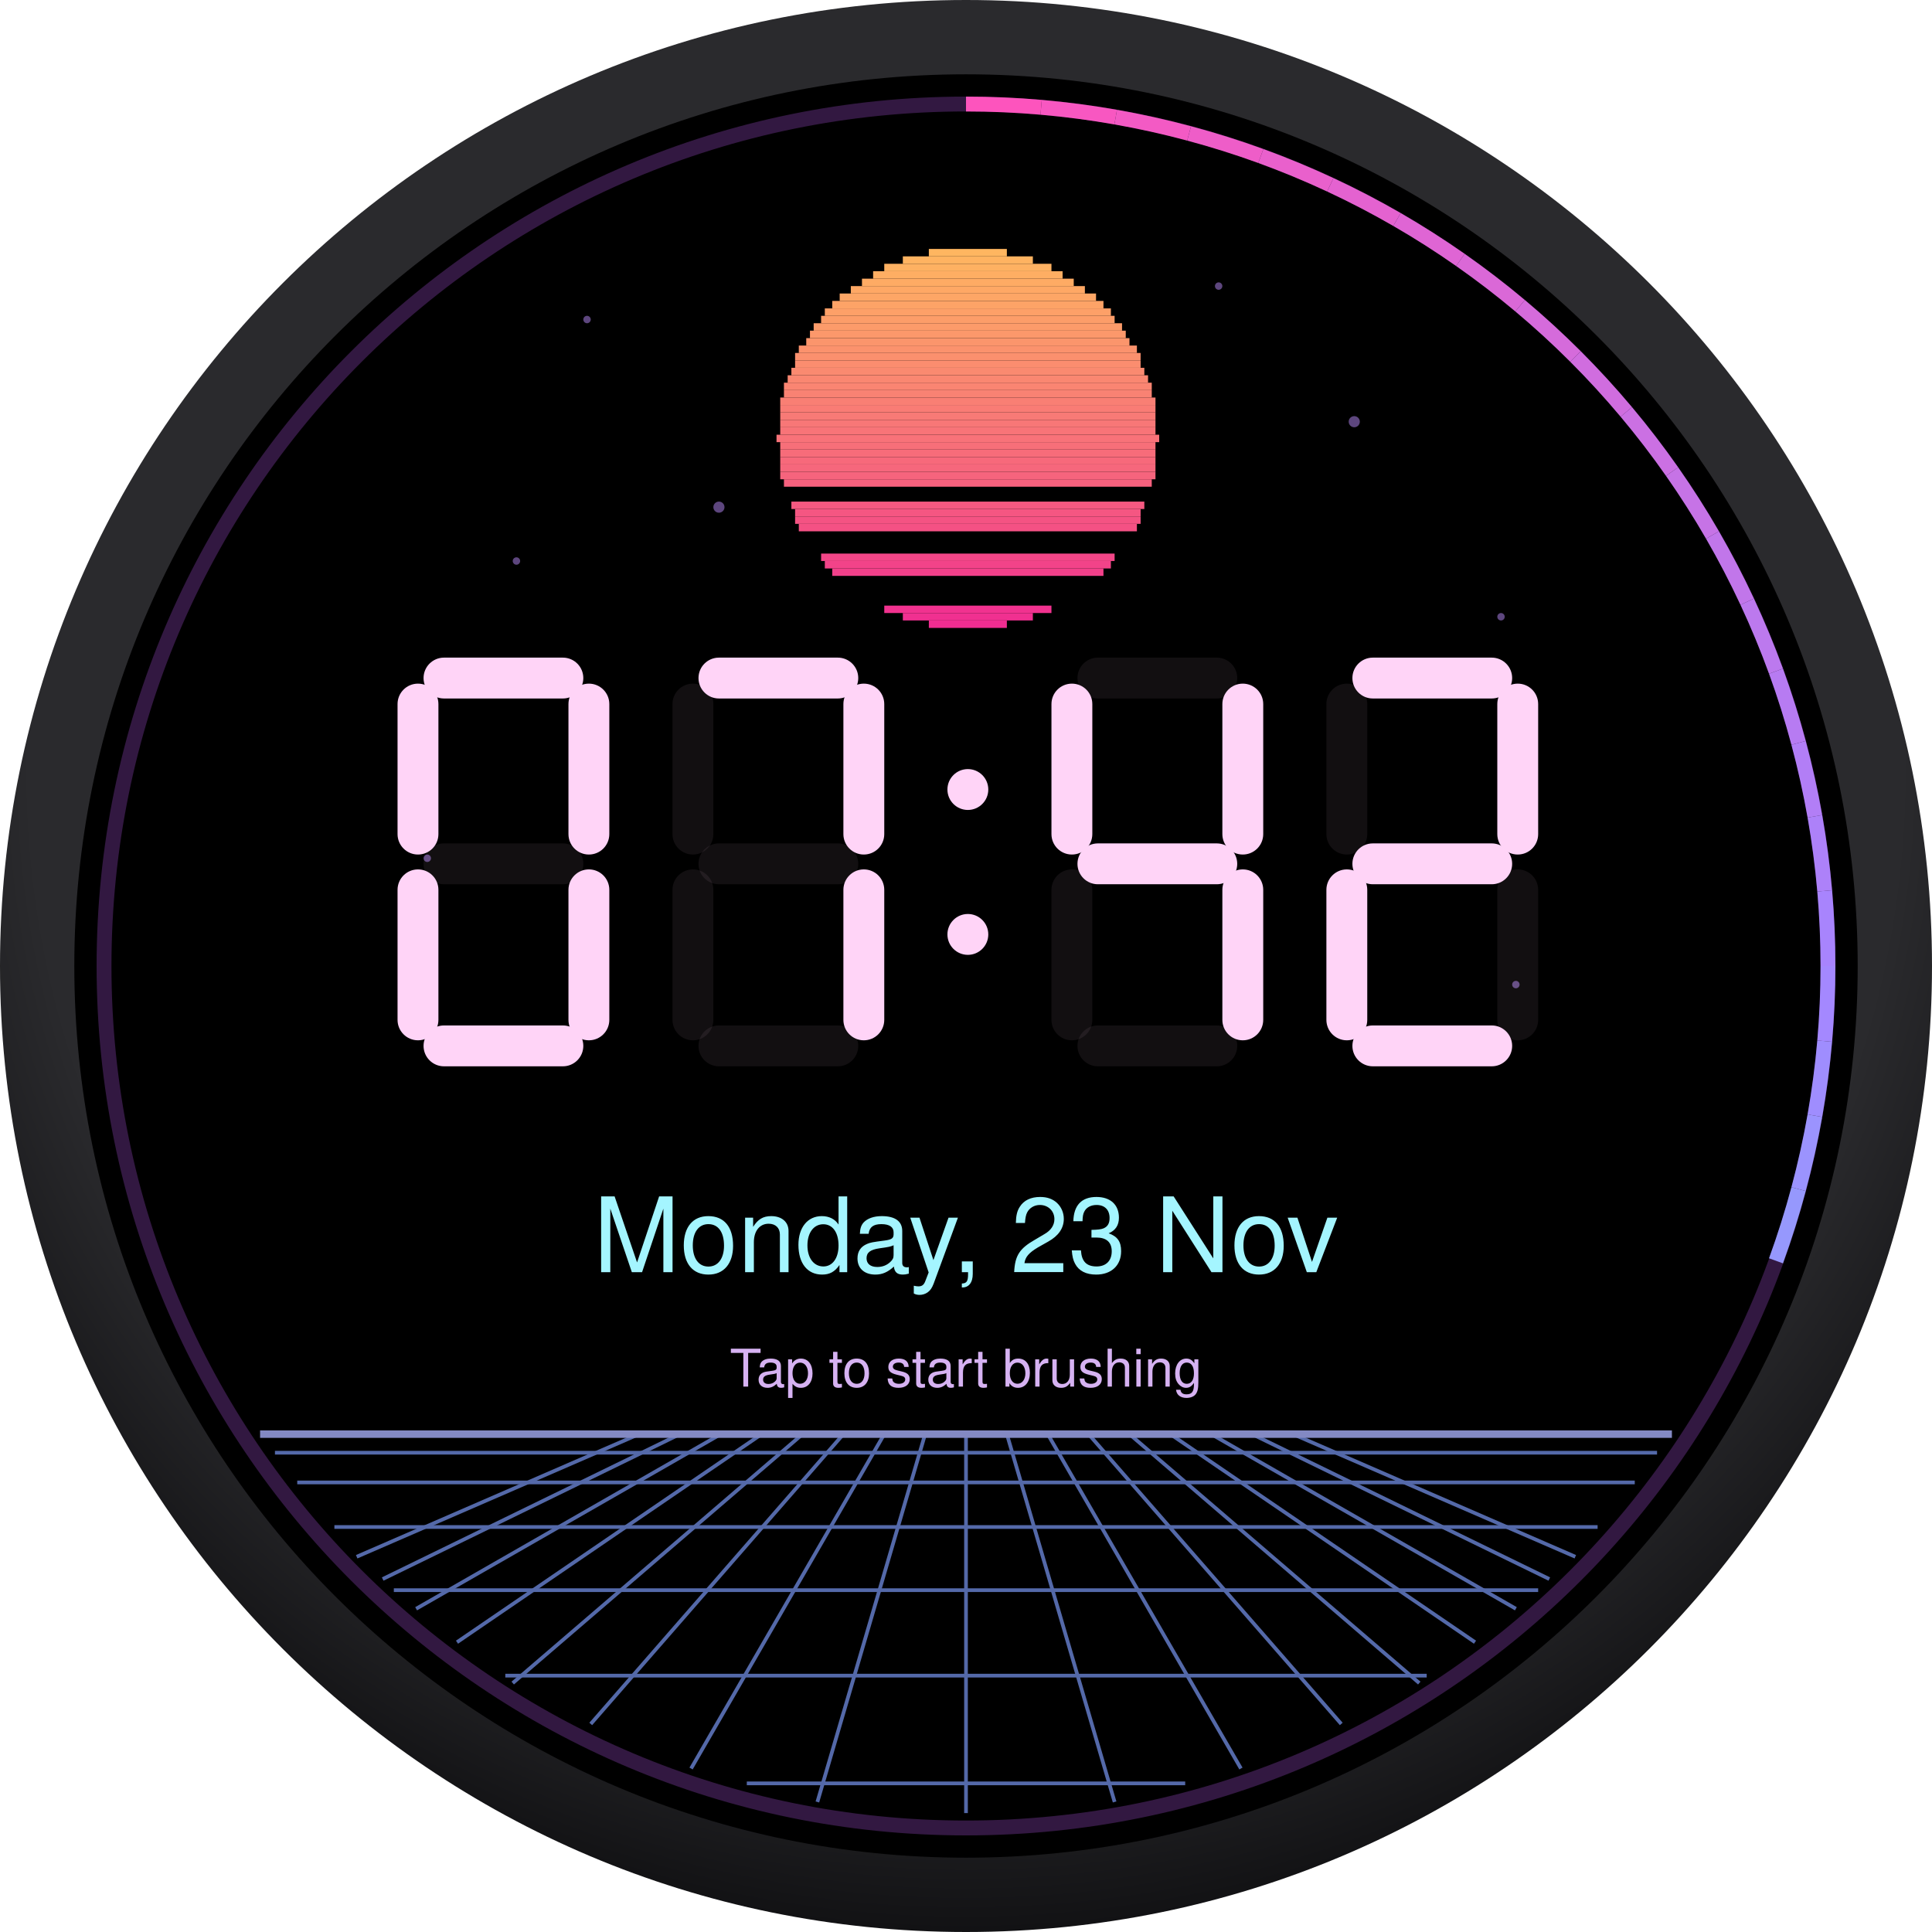
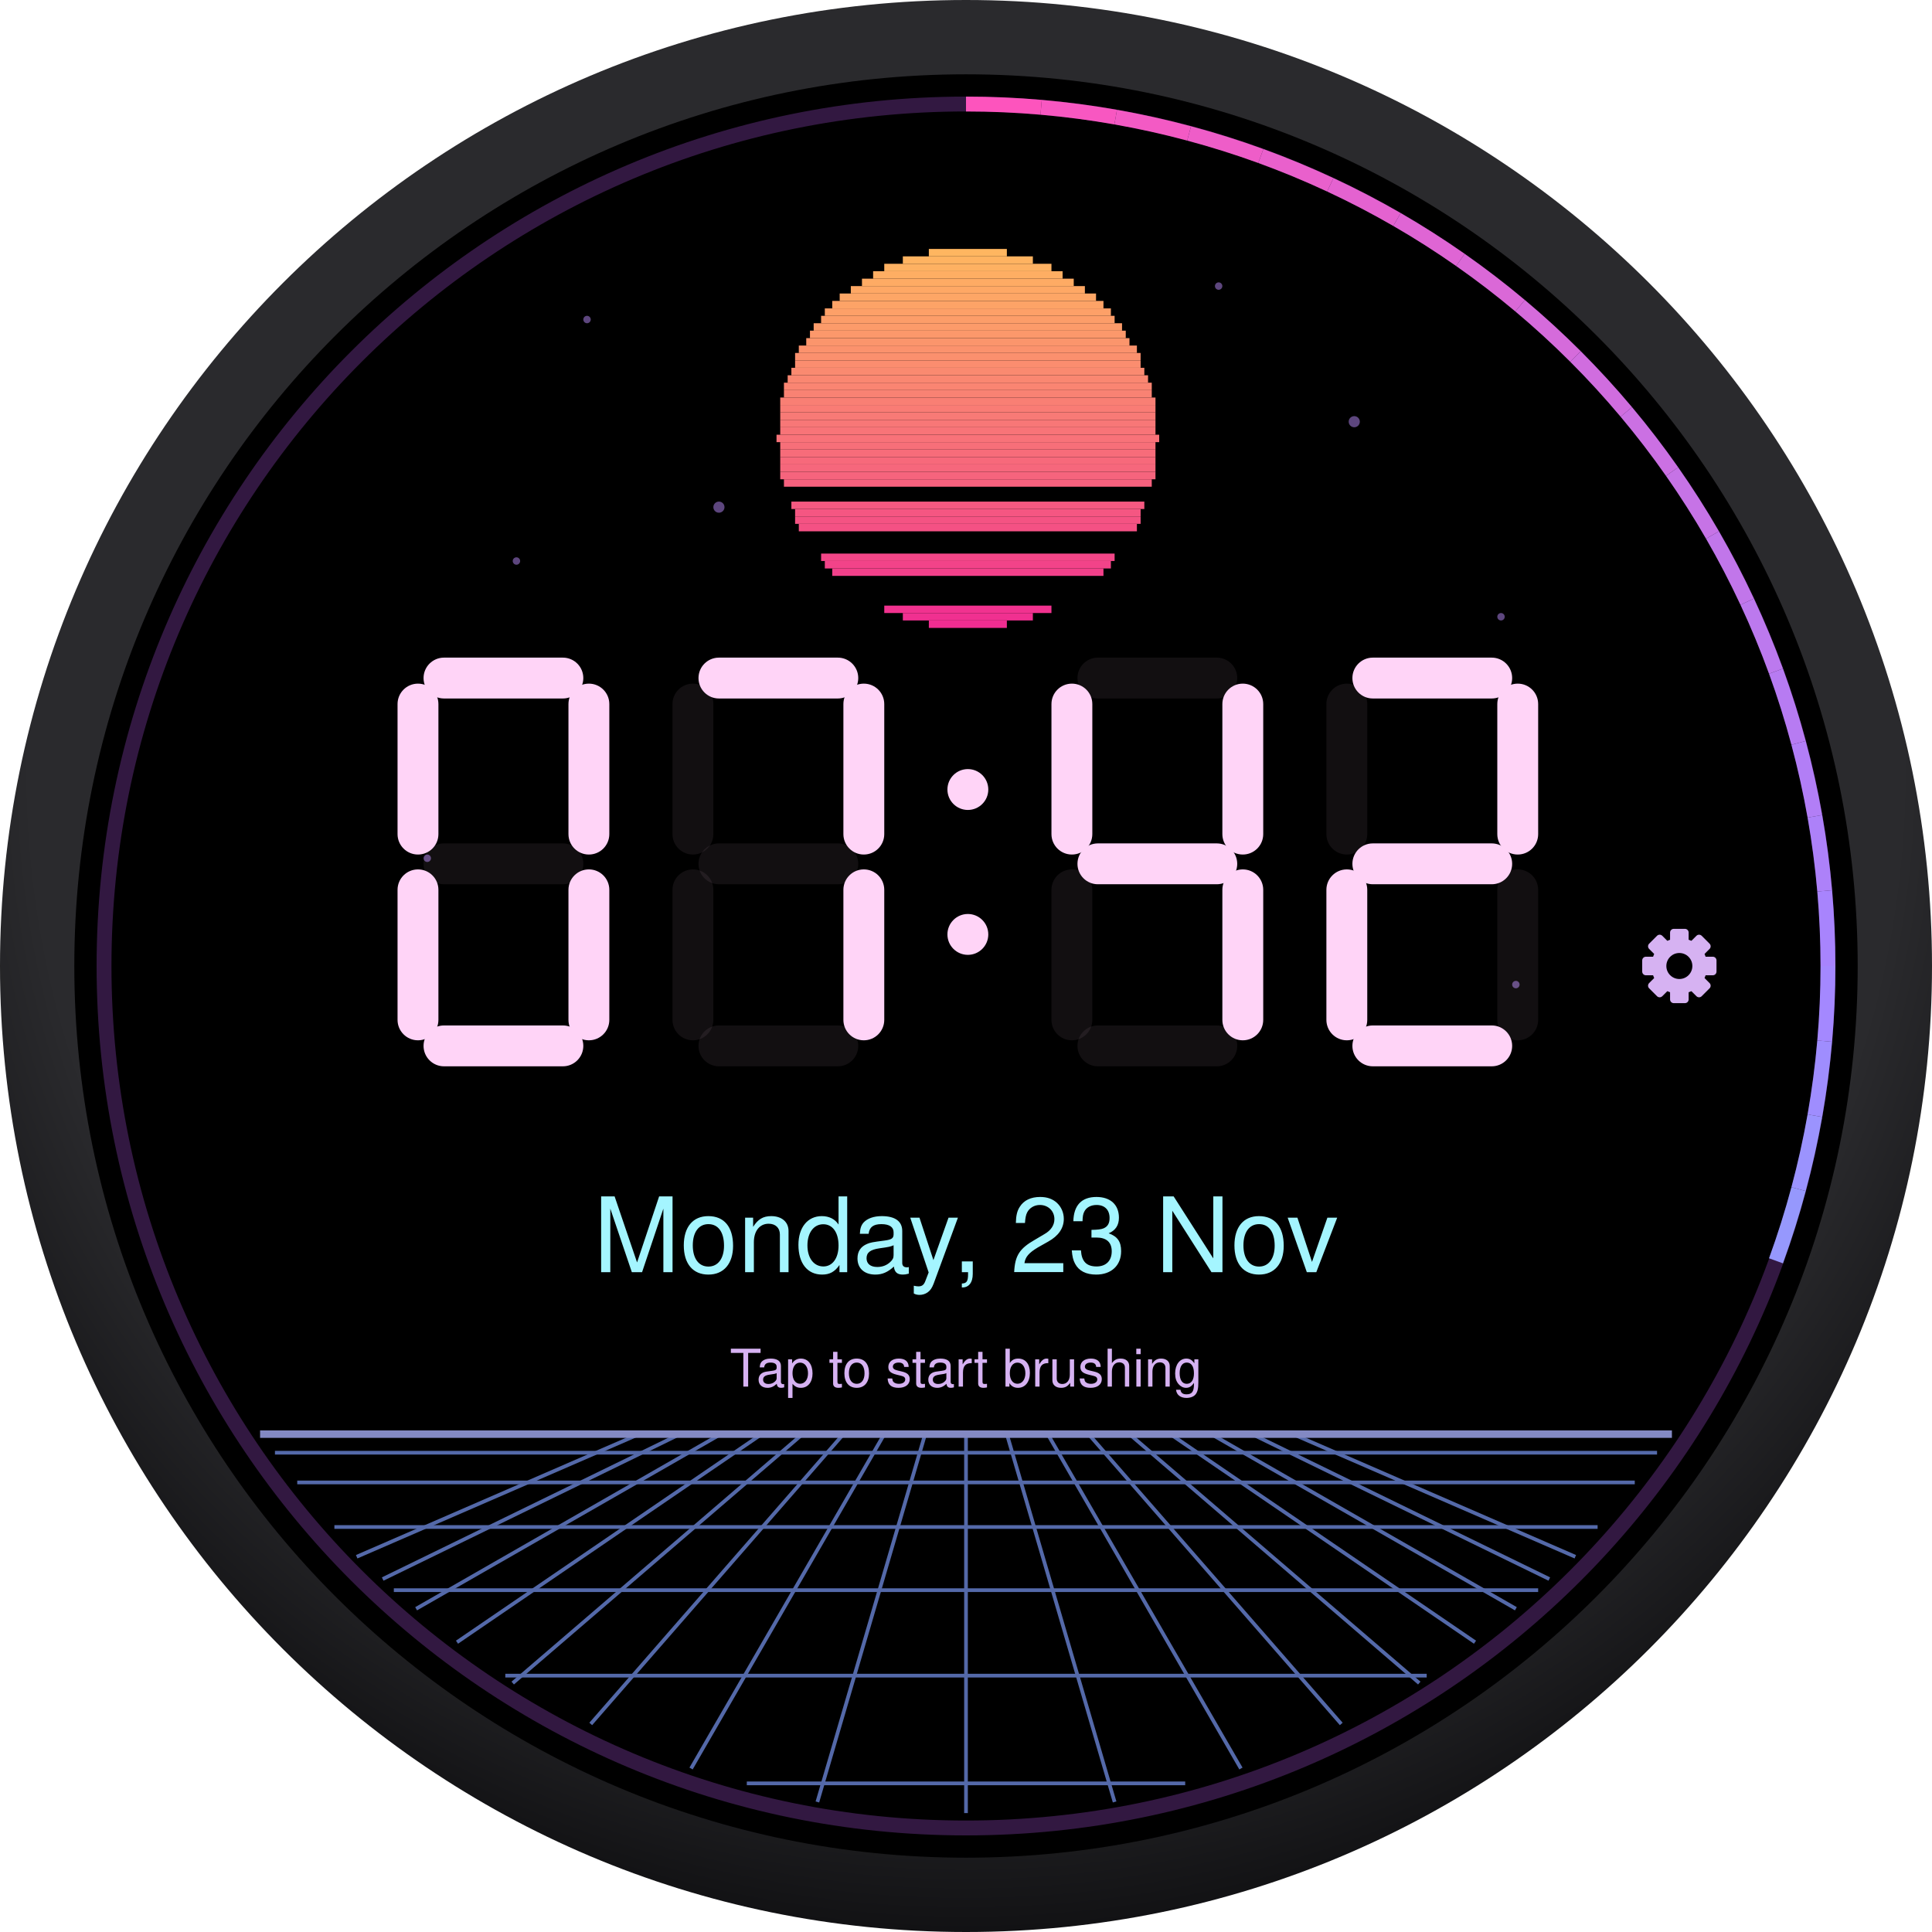
<svg xmlns="http://www.w3.org/2000/svg" width="520" height="520" viewBox="0 0 520 520">
  <defs>
    <clipPath id="screen">
      <circle cx="240" cy="240" r="240" />
    </clipPath>
    <radialGradient id="bezel" cx="50%" cy="40%" r="60%">
      <stop offset="80%" stop-color="#2A2A2D" />
      <stop offset="100%" stop-color="#111113" />
    </radialGradient>
  </defs>
  <circle cx="260" cy="260" r="260" fill="url(#bezel)" />
  <g transform="translate(20 20)" clip-path="url(#screen)">
    <rect width="480" height="480" fill="#000" />
    <g class="synth-backdrop" opacity="1.000">
      <rect x="137" y="65" width="2" height="2" rx="1" fill="#5D467E" fill-opacity="1.000" />
      <rect x="172" y="115" width="3" height="3" rx="1.5" fill="#5D467E" fill-opacity="1.000" />
      <rect x="307" y="56" width="2" height="2" rx="1" fill="#5D467E" fill-opacity="1.000" />
      <rect x="343" y="92" width="3" height="3" rx="1.5" fill="#5D467E" fill-opacity="1.000" />
      <rect x="118" y="130" width="2" height="2" rx="1" fill="#5D467E" fill-opacity="1.000" />
      <rect x="383" y="145" width="2" height="2" rx="1" fill="#5D467E" fill-opacity="1.000" />
      <rect x="94" y="210" width="2" height="2" rx="1" fill="#5D467E" fill-opacity="1.000" />
      <rect x="387" y="244" width="2" height="2" rx="1" fill="#5D467E" fill-opacity="1.000" />
      <rect x="230" y="47" width="21" height="2" fill="#ffb660" />
      <rect x="223" y="49" width="35" height="2" fill="#ffb361" />
      <rect x="218" y="51" width="45" height="2" fill="#feb162" />
      <rect x="215" y="53" width="51" height="2" fill="#feae63" />
      <rect x="212" y="55" width="57" height="2" fill="#feab64" />
      <rect x="209" y="57" width="63" height="2" fill="#fea865" />
      <rect x="206" y="59" width="69" height="2" fill="#fda666" />
      <rect x="204" y="61" width="73" height="2" fill="#fda367" />
      <rect x="202" y="63" width="77" height="2" fill="#fda068" />
      <rect x="201" y="65" width="79" height="2" fill="#fc9d69" />
      <rect x="199" y="67" width="83" height="2" fill="#fc9b6a" />
      <rect x="198" y="69" width="85" height="2" fill="#fc986b" />
      <rect x="197" y="71" width="87" height="2" fill="#fb956c" />
      <rect x="195" y="73" width="91" height="2" fill="#fb926d" />
      <rect x="194" y="75" width="93" height="2" fill="#fb906e" />
      <rect x="194" y="77" width="93" height="2" fill="#fb8d6f" />
      <rect x="193" y="79" width="95" height="2" fill="#fa8a70" />
      <rect x="192" y="81" width="97" height="2" fill="#fa8771" />
      <rect x="191" y="83" width="99" height="2" fill="#fa8572" />
      <rect x="191" y="85" width="99" height="2" fill="#f98273" />
      <rect x="190" y="87" width="101" height="2" fill="#f97f74" />
      <rect x="190" y="89" width="101" height="2" fill="#f97c75" />
      <rect x="190" y="91" width="101" height="2" fill="#f87a76" />
      <rect x="190" y="93" width="101" height="2" fill="#f87777" />
      <rect x="190" y="95" width="101" height="2" fill="#f87478" />
      <rect x="189" y="97" width="103" height="2" fill="#f87279" />
      <rect x="190" y="99" width="101" height="2" fill="#f76f79" />
      <rect x="190" y="101" width="101" height="2" fill="#f76c7a" />
      <rect x="190" y="103" width="101" height="2" fill="#f7697b" />
      <rect x="190" y="105" width="101" height="2" fill="#f6677c" />
      <rect x="190" y="107" width="101" height="2" fill="#f6647d" />
      <rect x="191" y="109" width="99" height="2" fill="#f6617e" />
      <rect x="193" y="115" width="95" height="2" fill="#f55981" />
      <rect x="194" y="117" width="93" height="2" fill="#f55682" />
      <rect x="194" y="119" width="93" height="2" fill="#f45383" />
      <rect x="195" y="121" width="91" height="2" fill="#f45184" />
      <rect x="201" y="129" width="79" height="2" fill="#f34688" />
      <rect x="202" y="131" width="77" height="2" fill="#f24389" />
      <rect x="204" y="133" width="73" height="2" fill="#f2408a" />
      <rect x="218" y="143" width="45" height="2" fill="#f1328f" />
      <rect x="223" y="145" width="35" height="2" fill="#f03090" />
      <rect x="230" y="147" width="21" height="2" fill="#f02d91" />
      <path d="M152 366 L76 399" stroke="#5469a9" stroke-width="1" />
      <path d="M163 366 L83 405" stroke="#5469a9" stroke-width="1" />
      <path d="M174 366 L92 413" stroke="#5469a9" stroke-width="1" />
      <path d="M185 366 L103 422" stroke="#5469a9" stroke-width="1" />
      <path d="M196 366 L118 433" stroke="#5469a9" stroke-width="1" />
      <path d="M207 366 L139 444" stroke="#5469a9" stroke-width="1" />
      <path d="M218 366 L166 456" stroke="#5469a9" stroke-width="1" />
      <path d="M229 366 L200 465" stroke="#5469a9" stroke-width="1" />
      <path d="M240 366 L240 468" stroke="#5469a9" stroke-width="1" />
      <path d="M251 366 L280 465" stroke="#5469a9" stroke-width="1" />
      <path d="M262 366 L314 456" stroke="#5469a9" stroke-width="1" />
      <path d="M273 366 L341 444" stroke="#5469a9" stroke-width="1" />
      <path d="M284 366 L362 433" stroke="#5469a9" stroke-width="1" />
      <path d="M295 366 L377 422" stroke="#5469a9" stroke-width="1" />
      <path d="M306 366 L388 413" stroke="#5469a9" stroke-width="1" />
      <path d="M317 366 L397 405" stroke="#5469a9" stroke-width="1" />
      <path d="M328 366 L404 399" stroke="#5469a9" stroke-width="1" />
      <path d="M50 366 L430 366" stroke="#8389c3" stroke-width="2" />
      <path d="M54 371 L426 371" stroke="#5469a9" stroke-width="1" />
      <path d="M60 379 L420 379" stroke="#5469a9" stroke-width="1" />
      <path d="M70 391 L410 391" stroke="#5469a9" stroke-width="1" />
      <path d="M86 408 L394 408" stroke="#5469a9" stroke-width="1" />
      <path d="M116 431 L364 431" stroke="#5469a9" stroke-width="1" />
      <path d="M181 460 L299 460" stroke="#5469a9" stroke-width="1" />
    </g>
    <circle cx="240" cy="240" r="232" fill="none" stroke="#321841" stroke-opacity="1.000" stroke-width="4" />
    <g class="synth-ring">
      <path d="M240.00 8.00 A232 232 0 0 1 260.22 8.88" fill="none" stroke="#fd54bd" stroke-opacity="1.000" stroke-width="4" stroke-linecap="butt" />
      <path d="M260.22 8.88 A232 232 0 0 1 280.29 11.52" fill="none" stroke="#f857c1" stroke-opacity="1.000" stroke-width="4" stroke-linecap="butt" />
      <path d="M280.29 11.52 A232 232 0 0 1 300.05 15.91" fill="none" stroke="#f35ac4" stroke-opacity="1.000" stroke-width="4" stroke-linecap="butt" />
      <path d="M300.05 15.91 A232 232 0 0 1 319.35 21.99" fill="none" stroke="#ee5dc8" stroke-opacity="1.000" stroke-width="4" stroke-linecap="butt" />
      <path d="M319.35 21.99 A232 232 0 0 1 338.05 29.74" fill="none" stroke="#e960cc" stroke-opacity="1.000" stroke-width="4" stroke-linecap="butt" />
      <path d="M338.05 29.74 A232 232 0 0 1 356.00 39.08" fill="none" stroke="#e462d0" stroke-opacity="1.000" stroke-width="4" stroke-linecap="butt" />
      <path d="M356.00 39.08 A232 232 0 0 1 373.07 49.96" fill="none" stroke="#df65d4" stroke-opacity="1.000" stroke-width="4" stroke-linecap="butt" />
      <path d="M373.07 49.96 A232 232 0 0 1 389.13 62.28" fill="none" stroke="#da68d7" stroke-opacity="1.000" stroke-width="4" stroke-linecap="butt" />
      <path d="M389.13 62.28 A232 232 0 0 1 404.05 75.95" fill="none" stroke="#d56bdb" stroke-opacity="1.000" stroke-width="4" stroke-linecap="butt" />
      <path d="M404.05 75.95 A232 232 0 0 1 417.72 90.87" fill="none" stroke="#d06ddf" stroke-opacity="1.000" stroke-width="4" stroke-linecap="butt" />
      <path d="M417.72 90.87 A232 232 0 0 1 430.04 106.93" fill="none" stroke="#cb70e3" stroke-opacity="1.000" stroke-width="4" stroke-linecap="butt" />
      <path d="M430.04 106.93 A232 232 0 0 1 440.92 124.00" fill="none" stroke="#c673e6" stroke-opacity="1.000" stroke-width="4" stroke-linecap="butt" />
      <path d="M440.92 124.00 A232 232 0 0 1 450.26 141.95" fill="none" stroke="#c176ea" stroke-opacity="1.000" stroke-width="4" stroke-linecap="butt" />
      <path d="M450.26 141.95 A232 232 0 0 1 458.01 160.65" fill="none" stroke="#bc79ee" stroke-opacity="1.000" stroke-width="4" stroke-linecap="butt" />
      <path d="M458.01 160.65 A232 232 0 0 1 464.09 179.95" fill="none" stroke="#b77bf2" stroke-opacity="1.000" stroke-width="4" stroke-linecap="butt" />
      <path d="M464.09 179.95 A232 232 0 0 1 468.48 199.71" fill="none" stroke="#b27ef6" stroke-opacity="1.000" stroke-width="4" stroke-linecap="butt" />
      <path d="M468.48 199.71 A232 232 0 0 1 471.12 219.78" fill="none" stroke="#ad81f9" stroke-opacity="1.000" stroke-width="4" stroke-linecap="butt" />
      <path d="M471.12 219.78 A232 232 0 0 1 472.00 240.00" fill="none" stroke="#a884fd" stroke-opacity="1.000" stroke-width="4" stroke-linecap="butt" />
      <path d="M472.00 240.00 A232 232 0 0 1 471.12 260.22" fill="none" stroke="#a488ff" stroke-opacity="1.000" stroke-width="4" stroke-linecap="butt" />
      <path d="M471.12 260.22 A232 232 0 0 1 468.48 280.29" fill="none" stroke="#9f8dfe" stroke-opacity="1.000" stroke-width="4" stroke-linecap="butt" />
      <path d="M468.48 280.29 A232 232 0 0 1 464.09 300.05" fill="none" stroke="#9b93fe" stroke-opacity="1.000" stroke-width="4" stroke-linecap="butt" />
      <path d="M464.09 300.05 A232 232 0 0 1 458.01 319.35" fill="none" stroke="#9698fd" stroke-opacity="1.000" stroke-width="4" stroke-linecap="butt" />
    </g>
    <text x="240" y="316" font-family="Montserrat, 'Segoe UI', Helvetica, Arial, sans-serif" font-size="28" font-weight="500" fill="#a4f5ff" fill-opacity="1.000" text-anchor="middle" dominant-baseline="central">Monday, 23 Nov</text>
    <text x="240" y="350" font-family="Montserrat, 'Segoe UI', Helvetica, Arial, sans-serif" font-size="14" font-weight="500" fill="#d6b2f2" fill-opacity="1.000" text-anchor="middle" dominant-baseline="central">Tap to start brushing</text>
+     <g class="settings-gear" fill="#d6b2f2" opacity="1.000">
+       <rect x="429.5" y="230" width="5" height="6" rx="1" transform="rotate(0 432 240)" />
+       <rect x="429.5" y="230" width="5" height="6" rx="1" transform="rotate(45 432 240)" />
+       <rect x="429.5" y="230" width="5" height="6" rx="1" transform="rotate(90 432 240)" />
+       <rect x="429.5" y="230" width="5" height="6" rx="1" transform="rotate(135 432 240)" />
+       <rect x="429.5" y="230" width="5" height="6" rx="1" transform="rotate(180 432 240)" />
+       <rect x="429.5" y="230" width="5" height="6" rx="1" transform="rotate(225 432 240)" />
+       <rect x="429.5" y="230" width="5" height="6" rx="1" transform="rotate(270 432 240)" />
+       <rect x="429.5" y="230" width="5" height="6" rx="1" transform="rotate(315 432 240)" />
+       <circle cx="432" cy="240" r="5.5" fill="none" stroke="#d6b2f2" stroke-width="4" />
+     </g>
    <rect x="94" y="157" width="43" height="11" rx="5.5" fill="#ffd4f7" fill-opacity="1.000" />
    <rect x="133" y="164" width="11" height="46" rx="5.5" fill="#ffd4f7" fill-opacity="1.000" />
    <rect x="133" y="214" width="11" height="46" rx="5.5" fill="#ffd4f7" fill-opacity="1.000" />
    <rect x="94" y="256" width="43" height="11" rx="5.5" fill="#ffd4f7" fill-opacity="1.000" />
    <rect x="87" y="214" width="11" height="46" rx="5.5" fill="#ffd4f7" fill-opacity="1.000" />
    <rect x="87" y="164" width="11" height="46" rx="5.5" fill="#ffd4f7" fill-opacity="1.000" />
    <rect x="94" y="207" width="43" height="11" rx="5.5" fill="#ffd4f7" fill-opacity="0.071" />
    <rect x="168" y="157" width="43" height="11" rx="5.5" fill="#ffd4f7" fill-opacity="1.000" />
    <rect x="207" y="164" width="11" height="46" rx="5.5" fill="#ffd4f7" fill-opacity="1.000" />
    <rect x="207" y="214" width="11" height="46" rx="5.5" fill="#ffd4f7" fill-opacity="1.000" />
    <rect x="168" y="256" width="43" height="11" rx="5.5" fill="#ffd4f7" fill-opacity="0.071" />
    <rect x="161" y="214" width="11" height="46" rx="5.5" fill="#ffd4f7" fill-opacity="0.071" />
    <rect x="161" y="164" width="11" height="46" rx="5.5" fill="#ffd4f7" fill-opacity="0.071" />
    <rect x="168" y="207" width="43" height="11" rx="5.5" fill="#ffd4f7" fill-opacity="0.071" />
    <rect x="235" y="187" width="11" height="11" rx="5.5" fill="#ffd4f7" fill-opacity="1.000" />
    <rect x="235" y="226" width="11" height="11" rx="5.5" fill="#ffd4f7" fill-opacity="1.000" />
    <rect x="270" y="157" width="43" height="11" rx="5.5" fill="#ffd4f7" fill-opacity="0.071" />
    <rect x="309" y="164" width="11" height="46" rx="5.5" fill="#ffd4f7" fill-opacity="1.000" />
    <rect x="309" y="214" width="11" height="46" rx="5.5" fill="#ffd4f7" fill-opacity="1.000" />
    <rect x="270" y="256" width="43" height="11" rx="5.5" fill="#ffd4f7" fill-opacity="0.071" />
    <rect x="263" y="214" width="11" height="46" rx="5.5" fill="#ffd4f7" fill-opacity="0.071" />
    <rect x="263" y="164" width="11" height="46" rx="5.5" fill="#ffd4f7" fill-opacity="1.000" />
    <rect x="270" y="207" width="43" height="11" rx="5.5" fill="#ffd4f7" fill-opacity="1.000" />
    <rect x="344" y="157" width="43" height="11" rx="5.5" fill="#ffd4f7" fill-opacity="1.000" />
    <rect x="383" y="164" width="11" height="46" rx="5.5" fill="#ffd4f7" fill-opacity="1.000" />
    <rect x="383" y="214" width="11" height="46" rx="5.5" fill="#ffd4f7" fill-opacity="0.071" />
    <rect x="344" y="256" width="43" height="11" rx="5.5" fill="#ffd4f7" fill-opacity="1.000" />
    <rect x="337" y="214" width="11" height="46" rx="5.5" fill="#ffd4f7" fill-opacity="1.000" />
    <rect x="337" y="164" width="11" height="46" rx="5.5" fill="#ffd4f7" fill-opacity="0.071" />
    <rect x="344" y="207" width="43" height="11" rx="5.5" fill="#ffd4f7" fill-opacity="1.000" />
  </g>
</svg>
